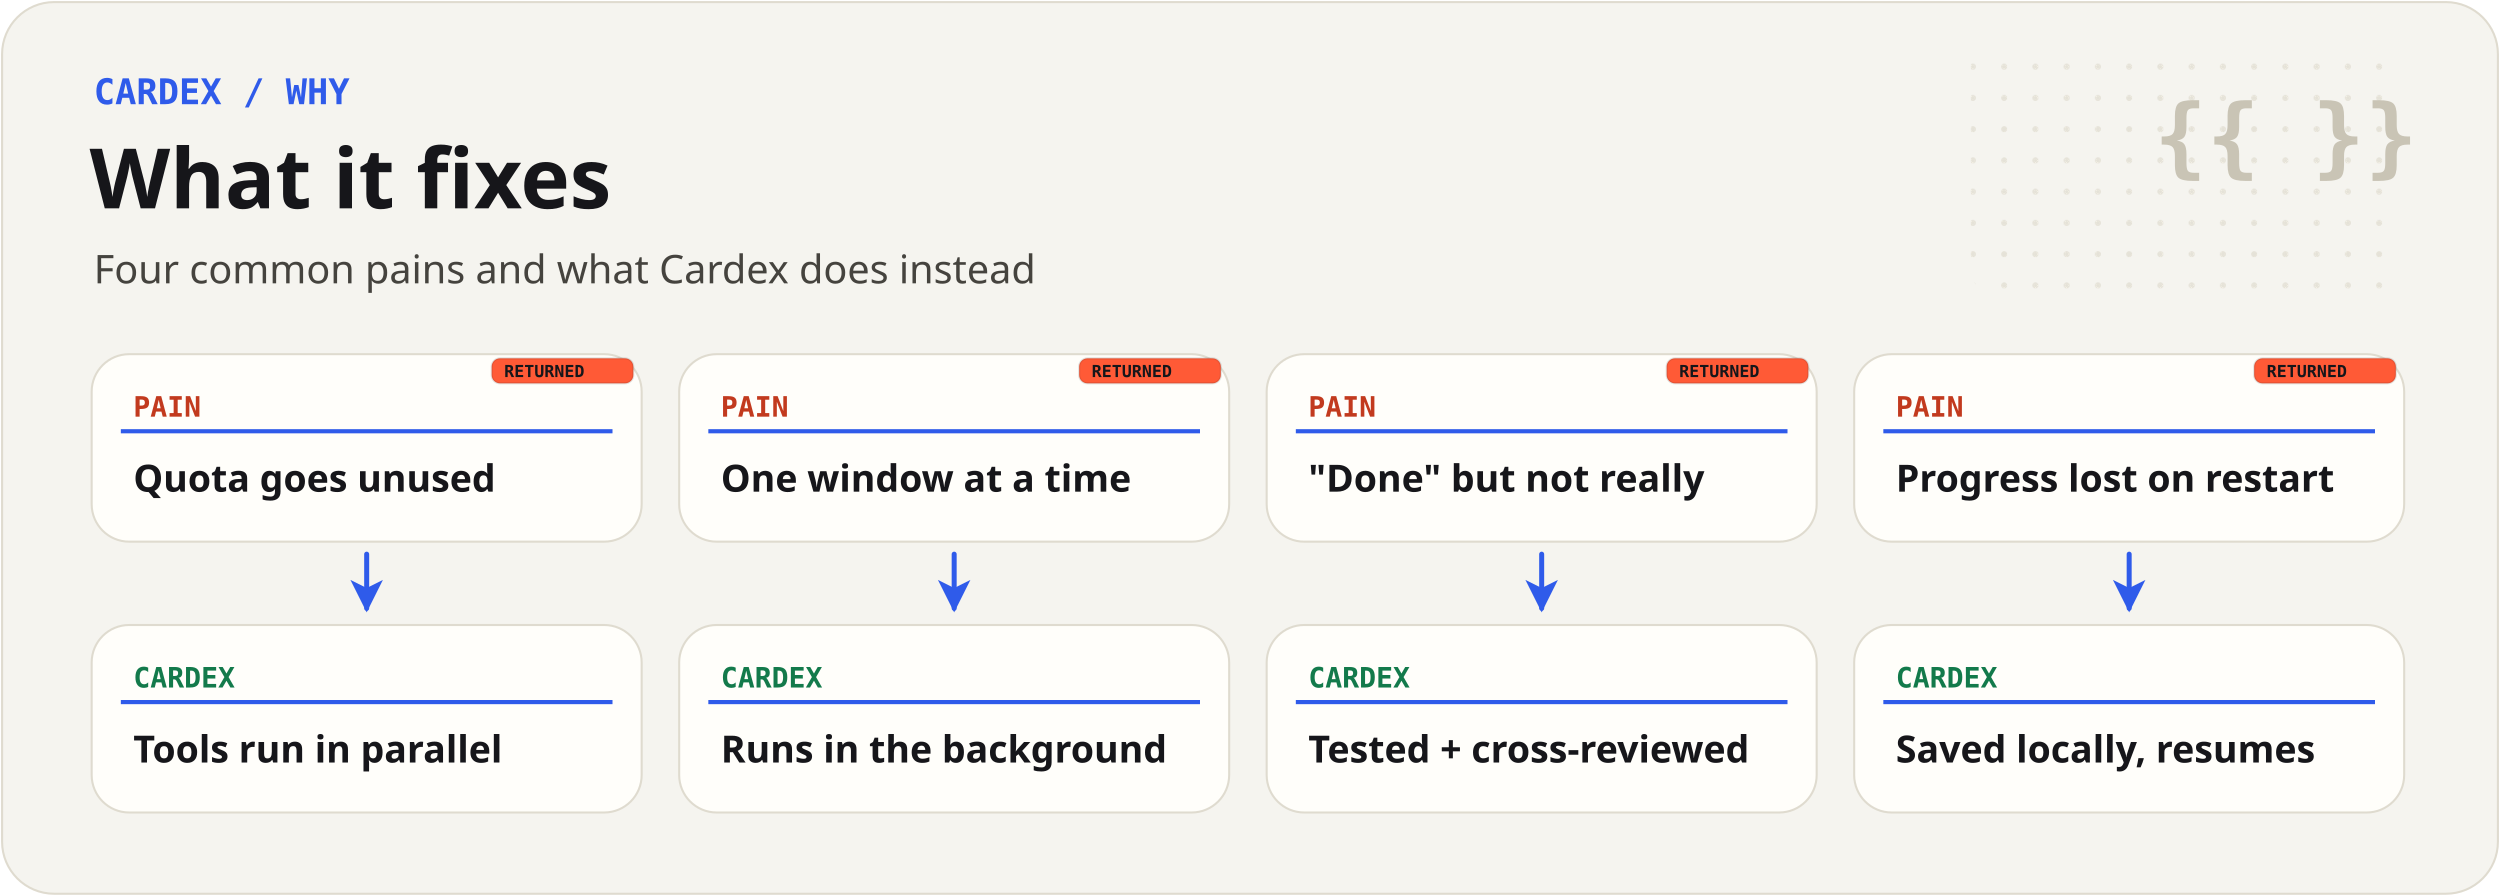
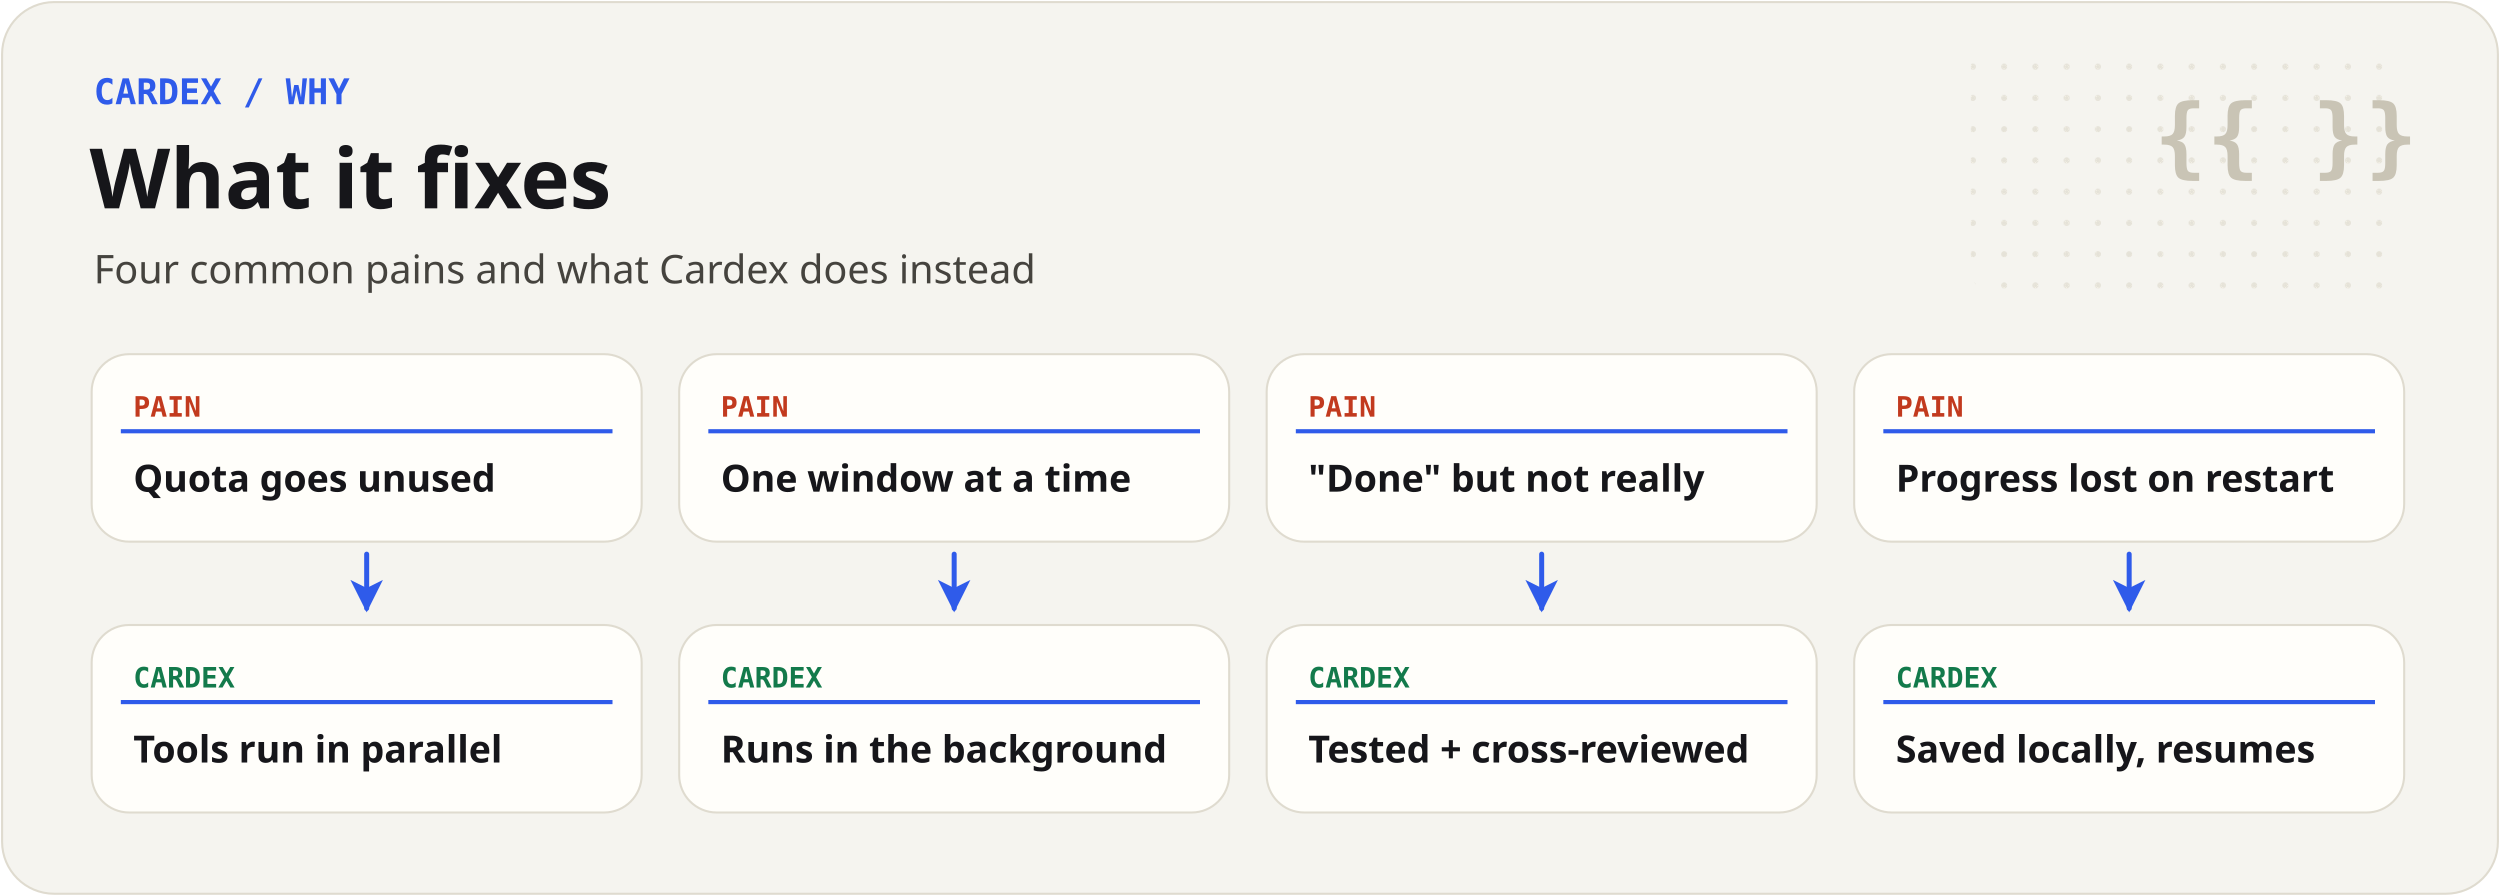
<svg xmlns="http://www.w3.org/2000/svg" width="1200" height="430" viewBox="0 0 1200 430" role="img" aria-labelledby="title description" xml:lang="en">
  <defs>
    <pattern id="dots" width="15" height="15" patternUnits="userSpaceOnUse">
      <circle cx="2" cy="2" r="1.45" fill="#DFDBCF" />
    </pattern>
    <marker id="arrow" viewBox="0 0 8 8" markerWidth="6.5" markerHeight="6.5" refX="7" refY="4" orient="auto-start-reverse">
      <path d="M0 0L8 4L0 8L2 4Z" fill="#2F5BEA" />
    </marker>
    <marker id="arrowWarm" viewBox="0 0 8 8" markerWidth="6.5" markerHeight="6.5" refX="7" refY="4" orient="auto-start-reverse">
      <path d="M0 0L8 4L0 8L2 4Z" fill="#D9C38E" />
    </marker>
  </defs>
  <rect x="1" y="1" width="1198" height="428" rx="25" fill="#F5F4EF" stroke="#DFDBCF" />
  <rect x="946" y="22" width="209" height="118" rx="10" fill="url(#dots)" opacity=".71" />
  <text x="1034" y="80" font-family="&quot;Geist Mono&quot;,ui-monospace,SFMono-Regular,Menlo,Consolas,monospace" font-size="42" font-weight="600" fill="#C9C4B5">{{  }}</text>
  <text x="45" y="50" font-family="&quot;Geist Mono&quot;,ui-monospace,SFMono-Regular,Menlo,Consolas,monospace" font-size="17" font-weight="730" fill="#2F5BEA">CARDEX   /   WHY</text>
  <text x="43" y="100" font-family="&quot;Manrope&quot;,&quot;PingFang SC&quot;,&quot;Noto Sans SC&quot;,&quot;Hiragino Sans GB&quot;,sans-serif" font-size="40" font-weight="750" fill="#16161A">What it fixes</text>
  <text x="45" y="136" font-family="&quot;Manrope&quot;,&quot;PingFang SC&quot;,&quot;Noto Sans SC&quot;,&quot;Hiragino Sans GB&quot;,sans-serif" font-size="19" font-weight="480" fill="#45433E">Four common pains and what Cardex does instead</text>
  <rect x="44" y="170" width="264" height="90" rx="18" fill="#FFFEFA" stroke="#DFDBCF" />
-   <rect x="236" y="172" width="68" height="12" rx="4" fill="#FF5A36" stroke="#16161A" stroke-opacity="0.12" />
-   <text x="242" y="181" font-family="&quot;Geist Mono&quot;,ui-monospace,monospace" font-size="8" font-weight="700" fill="#16161A">RETURNED</text>
  <rect x="58" y="206" width="236" height="2" fill="#2F5BEA" />
  <text x="64" y="200" font-family="&quot;Geist Mono&quot;,ui-monospace,SFMono-Regular,Menlo,Consolas,monospace" font-size="13.5" font-weight="700" fill="#C23A1E">PAIN</text>
  <text x="64" y="236" font-family="&quot;Manrope&quot;,&quot;PingFang SC&quot;,&quot;Noto Sans SC&quot;,&quot;Hiragino Sans GB&quot;,sans-serif" font-size="18" font-weight="650" fill="#16161A">Quota goes unused</text>
  <path d="M176 266 V292" fill="none" stroke="#2F5BEA" stroke-width="2.4" stroke-linecap="round" stroke-linejoin="round" marker-end="url(#arrow)" />
  <rect x="44" y="300" width="264" height="90" rx="18" fill="#FFFEFA" stroke="#DFDBCF" />
  <rect x="58" y="336" width="236" height="2" fill="#2F5BEA" />
  <text x="64" y="330" font-family="&quot;Geist Mono&quot;,ui-monospace,SFMono-Regular,Menlo,Consolas,monospace" font-size="13.5" font-weight="700" fill="#137A4B">CARDEX</text>
  <text x="64" y="366" font-family="&quot;Manrope&quot;,&quot;PingFang SC&quot;,&quot;Noto Sans SC&quot;,&quot;Hiragino Sans GB&quot;,sans-serif" font-size="18" font-weight="730" fill="#16161A">Tools run in parallel</text>
  <rect x="326" y="170" width="264" height="90" rx="18" fill="#FFFEFA" stroke="#DFDBCF" />
-   <rect x="518" y="172" width="68" height="12" rx="4" fill="#FF5A36" stroke="#16161A" stroke-opacity="0.12" />
-   <text x="524" y="181" font-family="&quot;Geist Mono&quot;,ui-monospace,monospace" font-size="8" font-weight="700" fill="#16161A">RETURNED</text>
  <rect x="340" y="206" width="236" height="2" fill="#2F5BEA" />
  <text x="346" y="200" font-family="&quot;Geist Mono&quot;,ui-monospace,SFMono-Regular,Menlo,Consolas,monospace" font-size="13.5" font-weight="700" fill="#C23A1E">PAIN</text>
  <text x="346" y="236" font-family="&quot;Manrope&quot;,&quot;PingFang SC&quot;,&quot;Noto Sans SC&quot;,&quot;Hiragino Sans GB&quot;,sans-serif" font-size="18" font-weight="650" fill="#16161A">One window at a time</text>
  <path d="M458 266 V292" fill="none" stroke="#2F5BEA" stroke-width="2.4" stroke-linecap="round" stroke-linejoin="round" marker-end="url(#arrow)" />
  <rect x="326" y="300" width="264" height="90" rx="18" fill="#FFFEFA" stroke="#DFDBCF" />
  <rect x="340" y="336" width="236" height="2" fill="#2F5BEA" />
  <text x="346" y="330" font-family="&quot;Geist Mono&quot;,ui-monospace,SFMono-Regular,Menlo,Consolas,monospace" font-size="13.5" font-weight="700" fill="#137A4B">CARDEX</text>
  <text x="346" y="366" font-family="&quot;Manrope&quot;,&quot;PingFang SC&quot;,&quot;Noto Sans SC&quot;,&quot;Hiragino Sans GB&quot;,sans-serif" font-size="18" font-weight="730" fill="#16161A">Runs in the background</text>
  <rect x="608" y="170" width="264" height="90" rx="18" fill="#FFFEFA" stroke="#DFDBCF" />
-   <rect x="800" y="172" width="68" height="12" rx="4" fill="#FF5A36" stroke="#16161A" stroke-opacity="0.12" />
-   <text x="806" y="181" font-family="&quot;Geist Mono&quot;,ui-monospace,monospace" font-size="8" font-weight="700" fill="#16161A">RETURNED</text>
  <rect x="622" y="206" width="236" height="2" fill="#2F5BEA" />
  <text x="628" y="200" font-family="&quot;Geist Mono&quot;,ui-monospace,SFMono-Regular,Menlo,Consolas,monospace" font-size="13.5" font-weight="700" fill="#C23A1E">PAIN</text>
  <text x="628" y="236" font-family="&quot;Manrope&quot;,&quot;PingFang SC&quot;,&quot;Noto Sans SC&quot;,&quot;Hiragino Sans GB&quot;,sans-serif" font-size="18" font-weight="650" fill="#16161A">"Done" but not really</text>
  <path d="M740 266 V292" fill="none" stroke="#2F5BEA" stroke-width="2.4" stroke-linecap="round" stroke-linejoin="round" marker-end="url(#arrow)" />
  <rect x="608" y="300" width="264" height="90" rx="18" fill="#FFFEFA" stroke="#DFDBCF" />
  <rect x="622" y="336" width="236" height="2" fill="#2F5BEA" />
  <text x="628" y="330" font-family="&quot;Geist Mono&quot;,ui-monospace,SFMono-Regular,Menlo,Consolas,monospace" font-size="13.5" font-weight="700" fill="#137A4B">CARDEX</text>
  <text x="628" y="366" font-family="&quot;Manrope&quot;,&quot;PingFang SC&quot;,&quot;Noto Sans SC&quot;,&quot;Hiragino Sans GB&quot;,sans-serif" font-size="18" font-weight="730" fill="#16161A">Tested + cross-reviewed</text>
  <rect x="890" y="170" width="264" height="90" rx="18" fill="#FFFEFA" stroke="#DFDBCF" />
-   <rect x="1082" y="172" width="68" height="12" rx="4" fill="#FF5A36" stroke="#16161A" stroke-opacity="0.12" />
-   <text x="1088" y="181" font-family="&quot;Geist Mono&quot;,ui-monospace,monospace" font-size="8" font-weight="700" fill="#16161A">RETURNED</text>
  <rect x="904" y="206" width="236" height="2" fill="#2F5BEA" />
  <text x="910" y="200" font-family="&quot;Geist Mono&quot;,ui-monospace,SFMono-Regular,Menlo,Consolas,monospace" font-size="13.5" font-weight="700" fill="#C23A1E">PAIN</text>
  <text x="910" y="236" font-family="&quot;Manrope&quot;,&quot;PingFang SC&quot;,&quot;Noto Sans SC&quot;,&quot;Hiragino Sans GB&quot;,sans-serif" font-size="18" font-weight="650" fill="#16161A">Progress lost on restart</text>
  <path d="M1022 266 V292" fill="none" stroke="#2F5BEA" stroke-width="2.4" stroke-linecap="round" stroke-linejoin="round" marker-end="url(#arrow)" />
  <rect x="890" y="300" width="264" height="90" rx="18" fill="#FFFEFA" stroke="#DFDBCF" />
  <rect x="904" y="336" width="236" height="2" fill="#2F5BEA" />
  <text x="910" y="330" font-family="&quot;Geist Mono&quot;,ui-monospace,SFMono-Regular,Menlo,Consolas,monospace" font-size="13.5" font-weight="700" fill="#137A4B">CARDEX</text>
  <text x="910" y="366" font-family="&quot;Manrope&quot;,&quot;PingFang SC&quot;,&quot;Noto Sans SC&quot;,&quot;Hiragino Sans GB&quot;,sans-serif" font-size="18" font-weight="730" fill="#16161A">Saved locally, resumes</text>
</svg>
